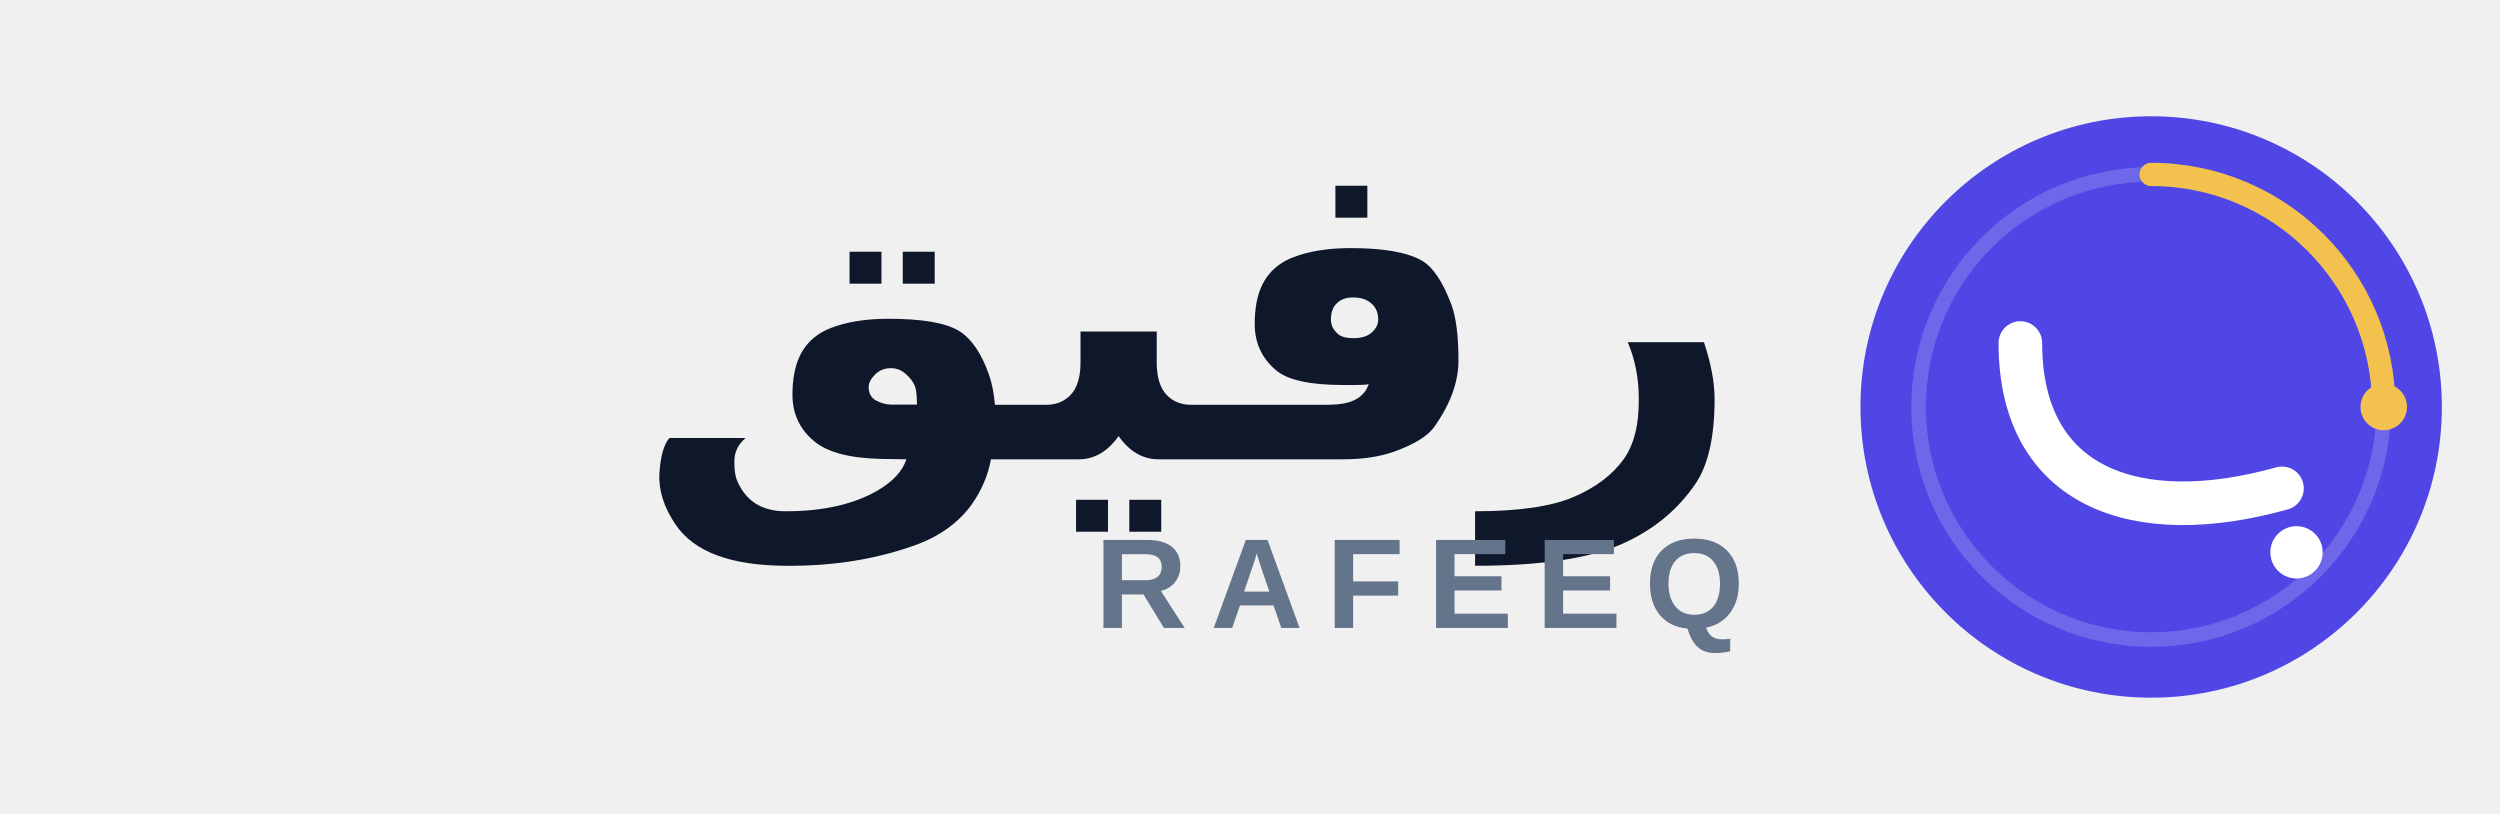
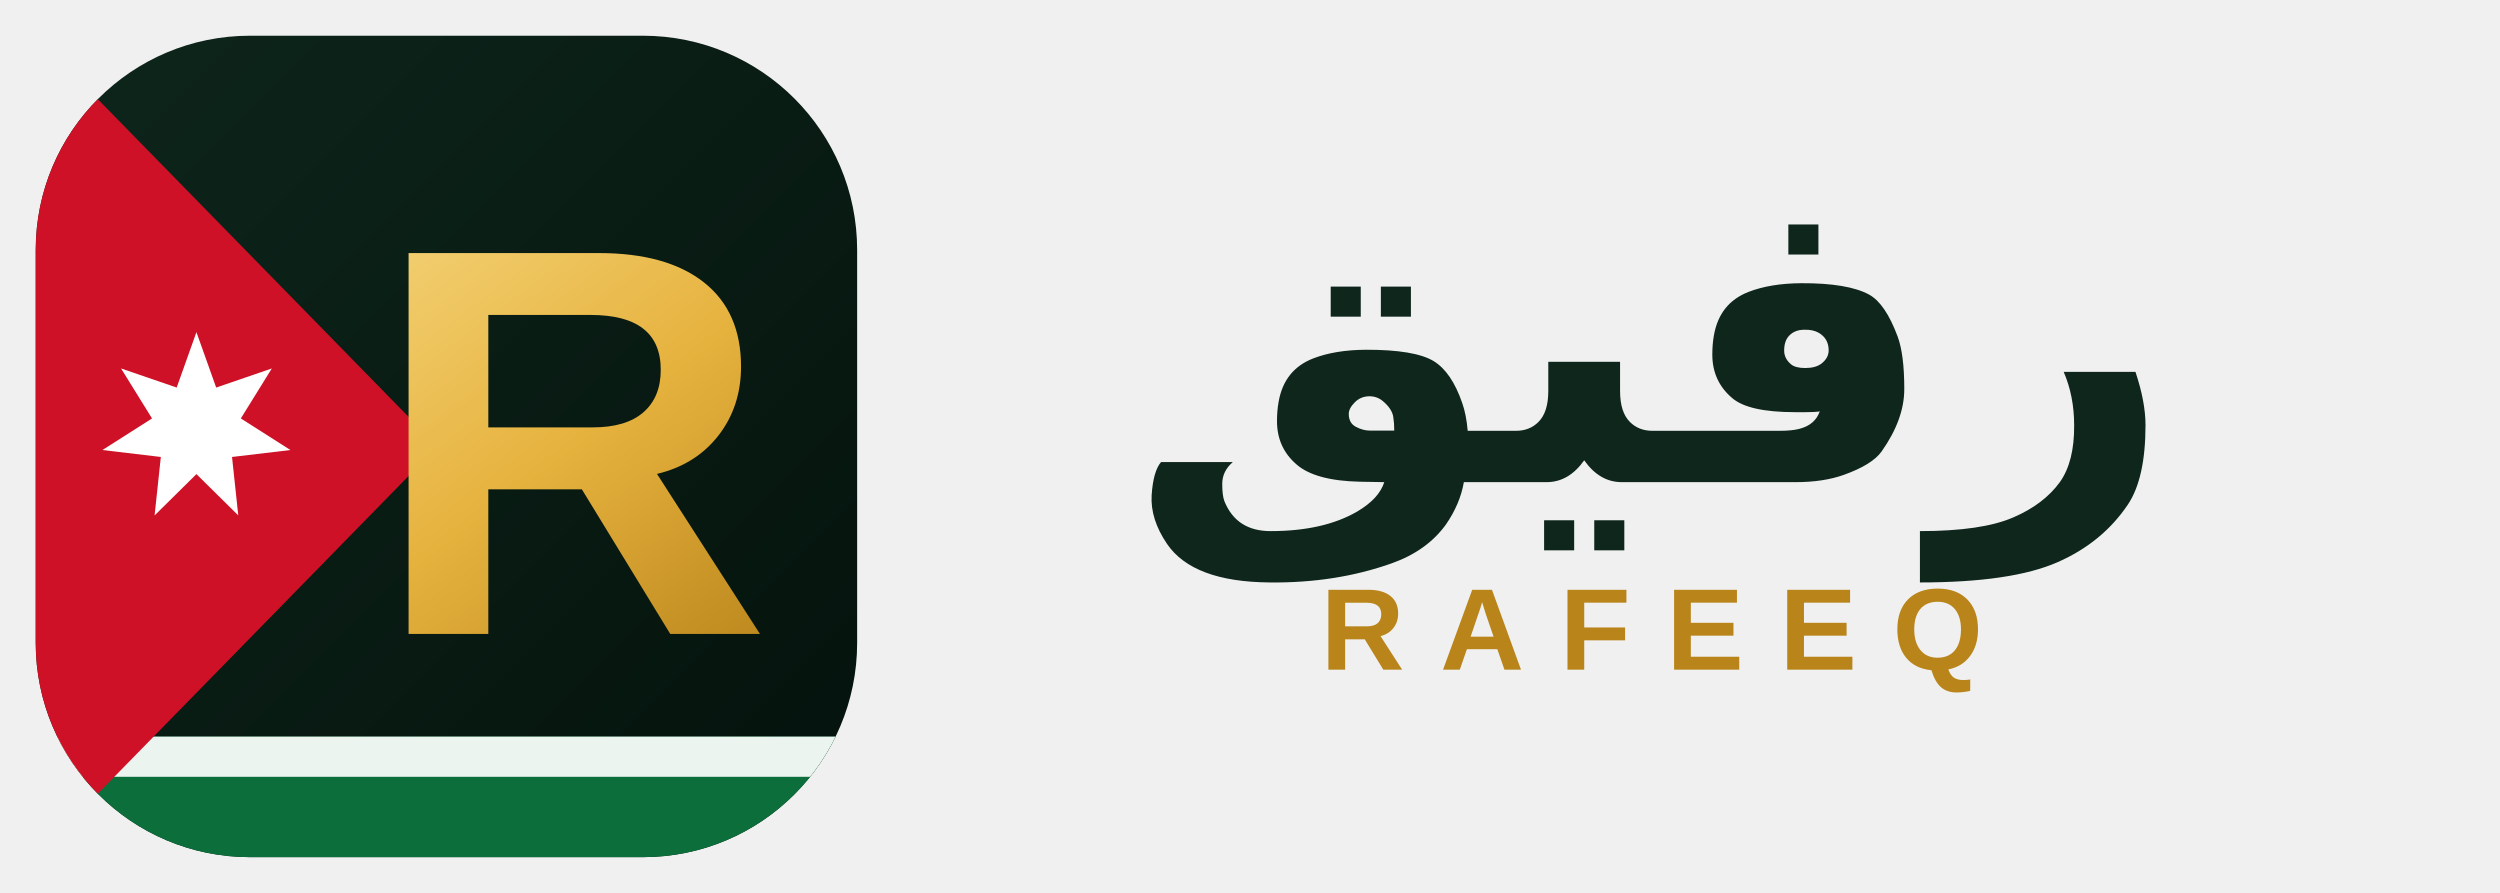
- <svg xmlns="http://www.w3.org/2000/svg" width="860" height="280" viewBox="0 0 860 280" fill="none" role="img" aria-label="رفيق Rafeeq">
+ <svg xmlns="http://www.w3.org/2000/svg" width="560" height="200" viewBox="0 0 560 200" fill="none" role="img" aria-label="رفيق Rafeeq">
  <defs>
-     <linearGradient id="wmCircle" x1="640" y1="40" x2="820" y2="240" gradientUnits="userSpaceOnUse">
-       <stop stop-color="#4F46E5" />
-       <stop offset="0.5" stop-color="#2563EB" />
-       <stop offset="1" stop-color="#0EA5E9" />
+     <linearGradient id="rfqBg" x1="8" y1="8" x2="192" y2="192" gradientUnits="userSpaceOnUse">
+       <stop stop-color="#0E261C" />
+       <stop offset="1" stop-color="#04120C" />
    </linearGradient>
-     <linearGradient id="wmArc" x1="660" y1="60" x2="800" y2="220" gradientUnits="userSpaceOnUse">
-       <stop stop-color="#F2C14E" />
-       <stop offset="1" stop-color="#D4A017" />
+     <linearGradient id="rfqGold" x1="70" y1="40" x2="160" y2="160" gradientUnits="userSpaceOnUse">
+       <stop stop-color="#F7DA84" />
+       <stop offset="0.55" stop-color="#E6B23E" />
+       <stop offset="1" stop-color="#B9841A" />
    </linearGradient>
+     <clipPath id="rfqClipW">
+       <rect x="8" y="8" width="184" height="184" rx="48" />
+     </clipPath>
  </defs>
-   <g transform="translate(640,40)">
-     <circle cx="100" cy="100" r="100" fill="url(#wmCircle)" />
-     <circle cx="100" cy="100" r="80" fill="none" stroke="#FFFFFF" stroke-opacity="0.18" stroke-width="5" />
-     <path d="M100 20 A 80 80 0 0 1 180 100" fill="none" stroke="url(#wmArc)" stroke-width="8" stroke-linecap="round" />
-     <circle cx="180" cy="100" r="8" fill="#F2C14E" />
-     <path d="M55 78 C 55 128, 95 142, 145 128" fill="none" stroke="#FFFFFF" stroke-width="15" stroke-linecap="round" />
-     <circle cx="150" cy="150" r="9" fill="#FFFFFF" />
+   <rect x="8" y="8" width="184" height="184" rx="48" fill="url(#rfqBg)" />
+   <g clip-path="url(#rfqClipW)">
+     <rect x="8" y="165" width="184" height="27" fill="#0B6E3B" />
+     <rect x="8" y="165" width="184" height="9" fill="#FFFFFF" fill-opacity="0.92" />
+     <path d="M8 8 L 98 100 L 8 192 Z" fill="#CE1126" />
  </g>
-   <text x="600" y="158" font-family="Tajawal, sans-serif" font-size="150" font-weight="800" fill="#0F172A" text-anchor="end">رفيق</text>
-   <text x="600" y="216" font-family="Tajawal, Arial, sans-serif" font-size="44" font-weight="700" letter-spacing="8" fill="#64748B" text-anchor="end">RAFEEQ</text>
+   <g transform="translate(44 96) scale(0.3)" fill="#FFFFFF">
+     <path d="M 0,-72 L 14.75,-30.63 L 56.29,-44.89 L 33.15,-7.57 L 70.19,16.02 L 26.58,21.2 L 31.24,64.86 L 0,34 L -31.24,64.86 L -26.58,21.2 L -70.19,16.02 L -33.15,-7.57 L -56.29,-44.89 L -14.75,-30.63 Z" />
+   </g>
+   <text x="128" y="142" text-anchor="middle" font-family="Arial, Helvetica, sans-serif" font-size="124" font-weight="900" fill="url(#rfqGold)">R</text>
+   <text x="370" y="108" text-anchor="middle" font-family="Tajawal, 'Segoe UI', Tahoma, Arial, sans-serif" font-size="92" font-weight="800" fill="#0E261C">رفيق</text>
+   <text x="370" y="150" text-anchor="middle" font-family="Arial, Helvetica, sans-serif" font-size="26" font-weight="700" letter-spacing="8" fill="#B9841A">RAFEEQ</text>
</svg>
